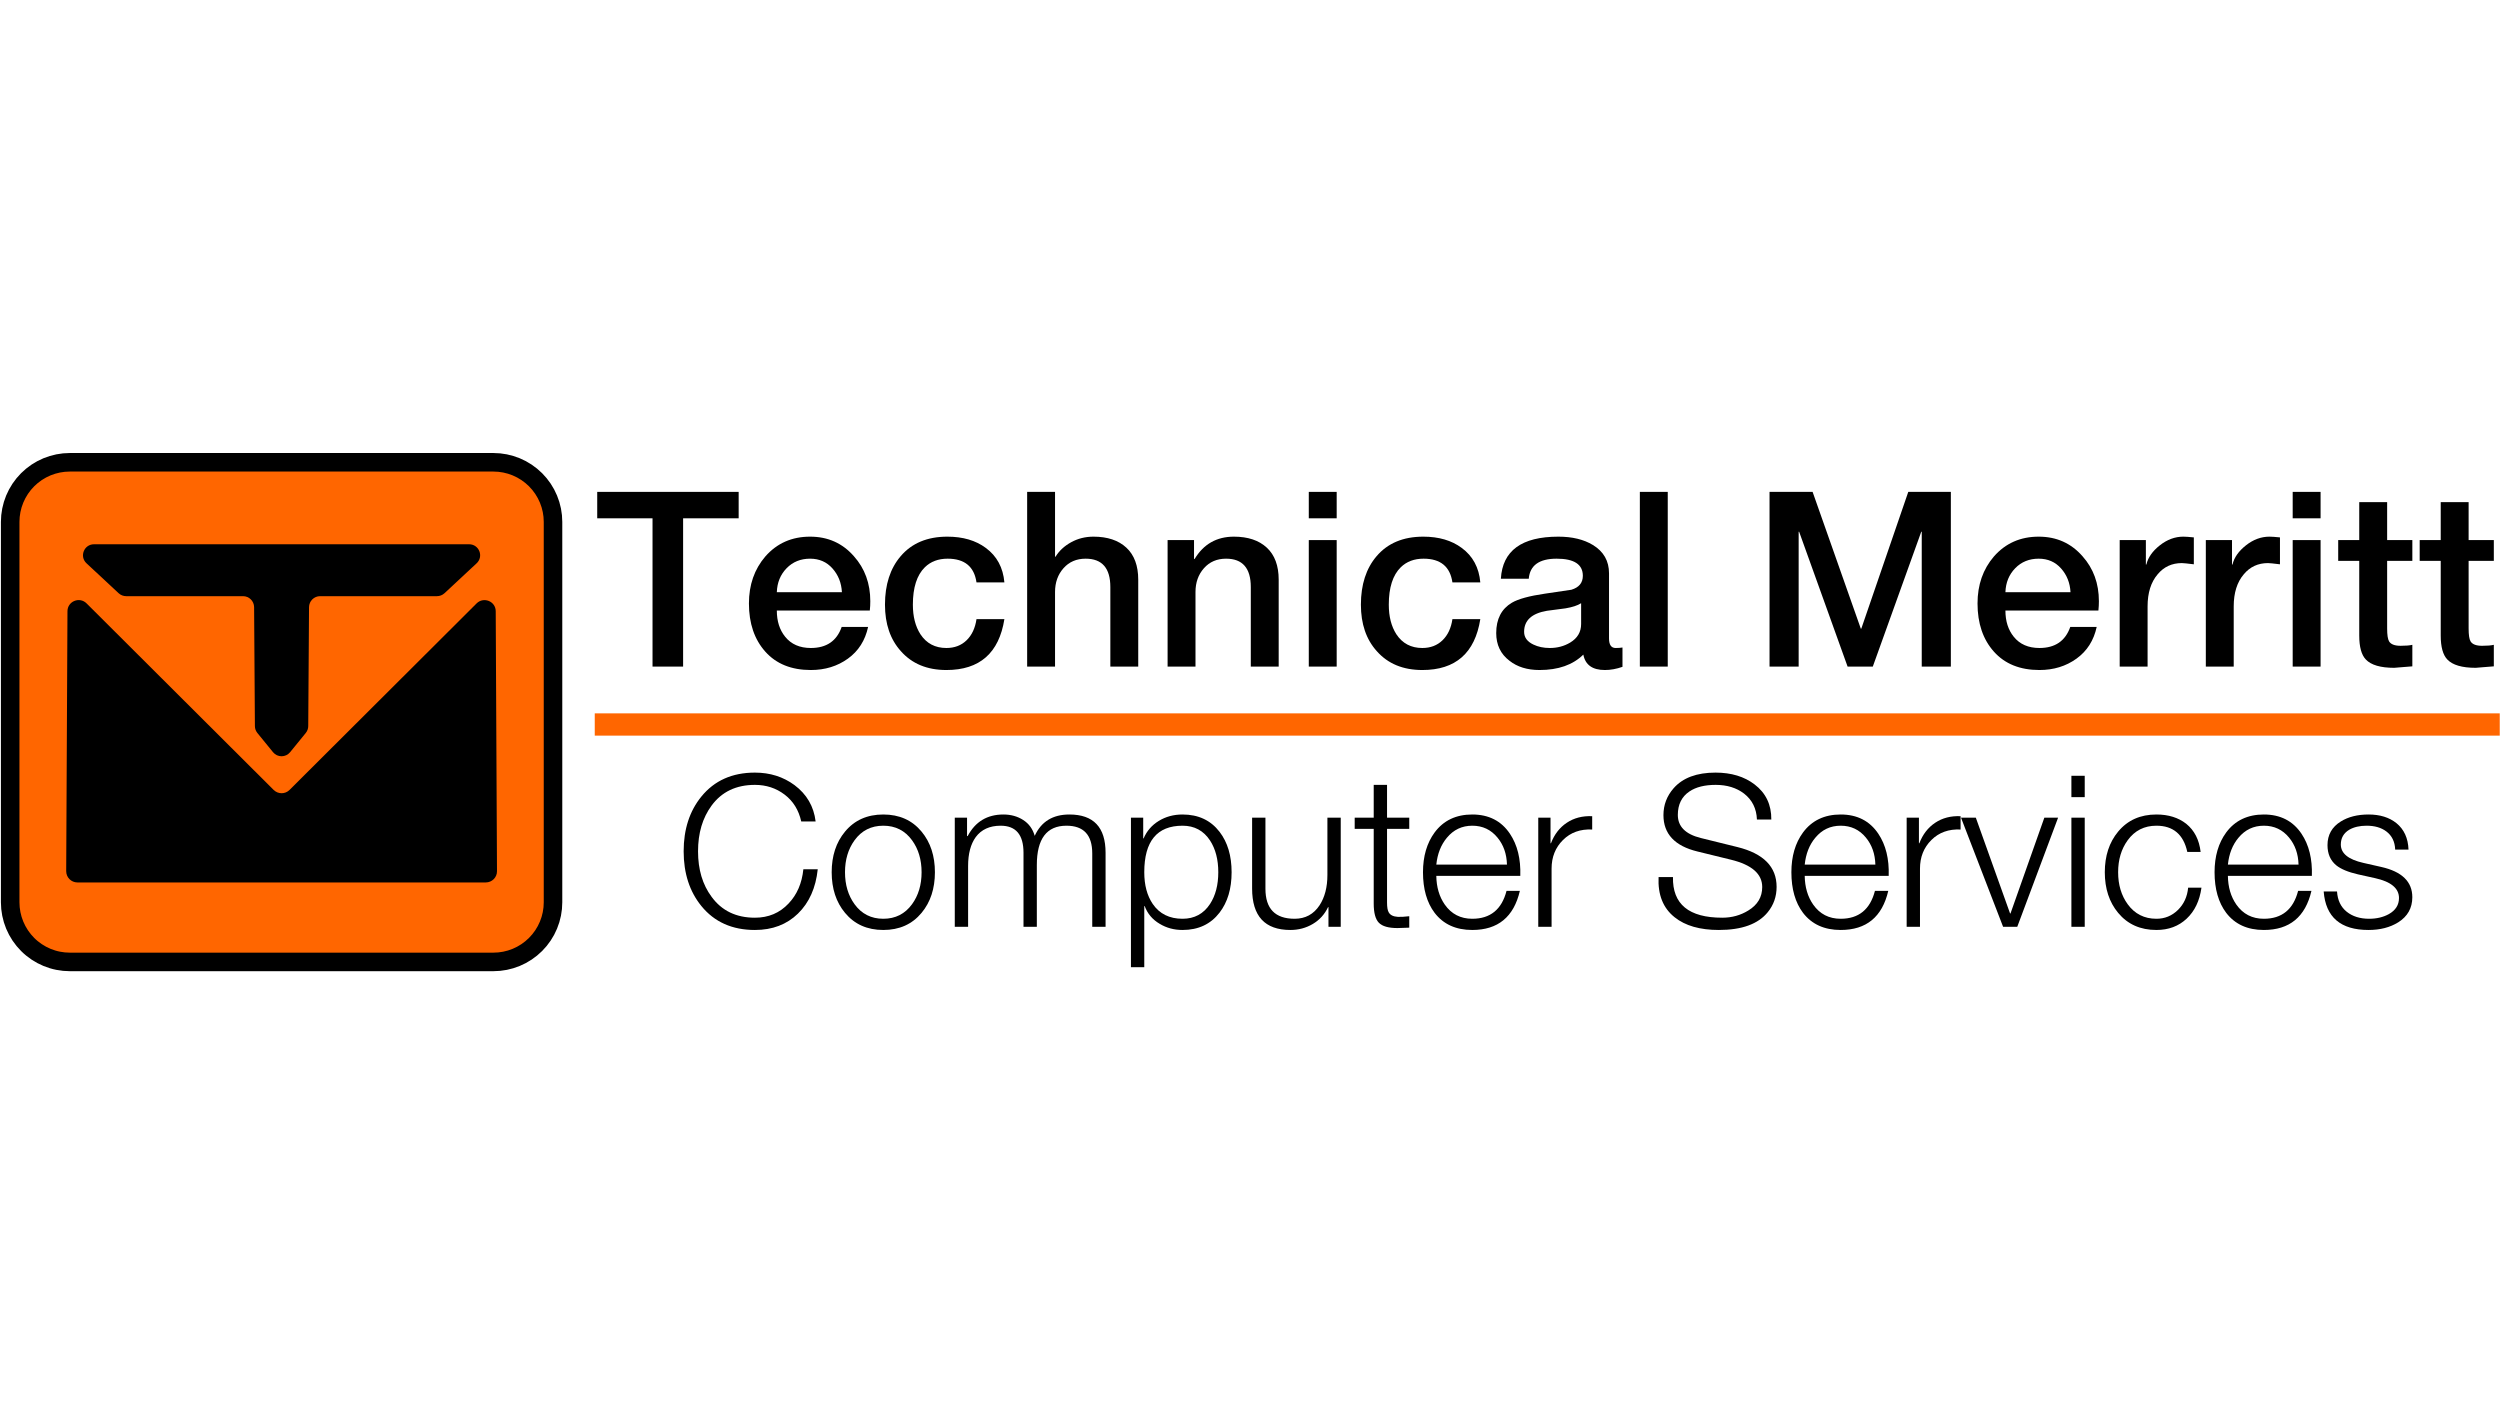
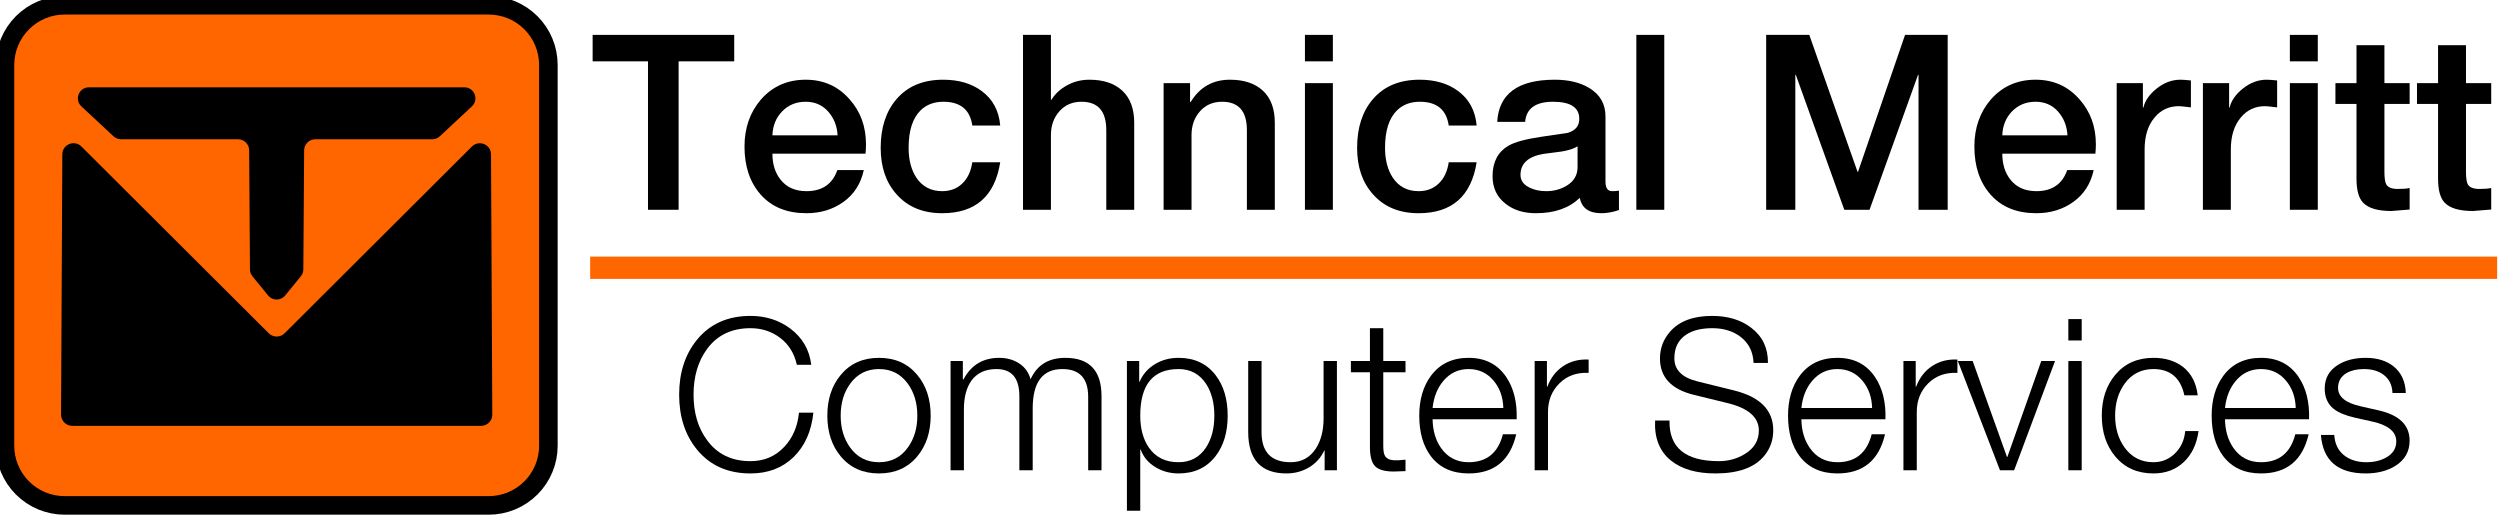
- <svg xmlns="http://www.w3.org/2000/svg" width="1920" zoomAndPan="magnify" viewBox="0 0 1920 1080" height="1080" preserveAspectRatio="xMidYMid meet" version="1.0">
+ <svg xmlns="http://www.w3.org/2000/svg" width="1918" zoomAndPan="magnify" viewBox="4 351 1918 396" height="396" preserveAspectRatio="xMidYMid meet" version="1.0">
  <defs>
    <g />
    <clipPath id="40c0a6c3c8">
      <path d="M 0.582 347.922 L 431.953 347.922 L 431.953 745.871 L 0.582 745.871 Z M 0.582 347.922 " clip-rule="nonzero" />
    </clipPath>
  </defs>
  <path fill="#ff6600" d="M 53.602 355.039 L 378.934 355.039 C 380.434 355.039 381.93 355.113 383.422 355.258 C 384.914 355.406 386.395 355.625 387.863 355.918 C 389.336 356.211 390.789 356.574 392.223 357.012 C 393.656 357.445 395.066 357.949 396.453 358.523 C 397.84 359.098 399.191 359.738 400.516 360.445 C 401.836 361.152 403.121 361.922 404.367 362.754 C 405.617 363.59 406.82 364.48 407.977 365.434 C 409.137 366.383 410.246 367.391 411.309 368.449 C 412.367 369.512 413.371 370.621 414.324 371.781 C 415.273 372.938 416.168 374.141 417 375.387 C 417.832 376.637 418.602 377.922 419.309 379.242 C 420.016 380.566 420.656 381.918 421.23 383.305 C 421.805 384.691 422.309 386.102 422.746 387.535 C 423.18 388.969 423.543 390.422 423.836 391.895 C 424.129 393.363 424.348 394.848 424.496 396.34 C 424.645 397.832 424.715 399.328 424.715 400.828 L 424.715 692.965 C 424.715 694.465 424.645 695.961 424.496 697.453 C 424.348 698.945 424.129 700.43 423.836 701.898 C 423.543 703.371 423.18 704.824 422.746 706.258 C 422.309 707.691 421.805 709.102 421.23 710.488 C 420.656 711.875 420.016 713.227 419.309 714.551 C 418.602 715.871 417.832 717.156 417 718.406 C 416.168 719.652 415.273 720.855 414.324 722.012 C 413.371 723.172 412.367 724.281 411.309 725.344 C 410.246 726.402 409.137 727.41 407.977 728.359 C 406.82 729.312 405.617 730.203 404.367 731.039 C 403.121 731.871 401.836 732.641 400.516 733.348 C 399.191 734.055 397.84 734.695 396.453 735.27 C 395.066 735.844 393.656 736.348 392.223 736.781 C 390.789 737.219 389.336 737.582 387.863 737.875 C 386.395 738.168 384.914 738.387 383.422 738.535 C 381.93 738.68 380.434 738.754 378.934 738.754 L 53.602 738.754 C 52.102 738.754 50.609 738.68 49.117 738.535 C 47.621 738.387 46.141 738.168 44.672 737.875 C 43.199 737.582 41.746 737.219 40.312 736.781 C 38.879 736.348 37.469 735.844 36.082 735.27 C 34.695 734.695 33.344 734.055 32.02 733.348 C 30.699 732.641 29.414 731.871 28.168 731.035 C 26.922 730.203 25.719 729.312 24.559 728.359 C 23.398 727.41 22.289 726.402 21.23 725.344 C 20.168 724.281 19.164 723.172 18.211 722.012 C 17.262 720.855 16.367 719.652 15.535 718.406 C 14.703 717.156 13.934 715.871 13.227 714.551 C 12.52 713.227 11.879 711.875 11.305 710.488 C 10.73 709.102 10.227 707.691 9.789 706.258 C 9.355 704.824 8.992 703.371 8.699 701.898 C 8.406 700.43 8.188 698.945 8.039 697.453 C 7.895 695.961 7.82 694.465 7.82 692.965 L 7.82 400.828 C 7.82 399.328 7.895 397.832 8.039 396.34 C 8.188 394.848 8.406 393.363 8.699 391.895 C 8.992 390.422 9.355 388.969 9.789 387.535 C 10.227 386.102 10.73 384.691 11.305 383.305 C 11.879 381.918 12.52 380.566 13.227 379.242 C 13.934 377.922 14.703 376.637 15.535 375.387 C 16.367 374.141 17.262 372.938 18.211 371.781 C 19.164 370.621 20.168 369.512 21.23 368.449 C 22.289 367.391 23.398 366.383 24.559 365.434 C 25.719 364.48 26.922 363.59 28.168 362.754 C 29.414 361.922 30.699 361.152 32.02 360.445 C 33.344 359.738 34.695 359.098 36.082 358.523 C 37.469 357.949 38.879 357.445 40.312 357.012 C 41.746 356.574 43.199 356.211 44.672 355.918 C 46.141 355.625 47.621 355.406 49.117 355.258 C 50.609 355.113 52.102 355.039 53.602 355.039 Z M 53.602 355.039 " fill-opacity="1" fill-rule="nonzero" />
  <g clip-path="url(#40c0a6c3c8)">
    <path stroke-linecap="butt" transform="matrix(0.711695, 0, 0, 0.711756, 0.702508, 347.9216)" fill="none" stroke-linejoin="miter" d="M 74.328 10 L 531.451 10 C 533.559 10 535.661 10.104 537.757 10.307 C 539.854 10.516 541.934 10.823 543.998 11.235 C 546.067 11.646 548.109 12.157 550.123 12.771 C 552.138 13.381 554.119 14.089 556.068 14.895 C 558.016 15.702 559.915 16.602 561.776 17.595 C 563.631 18.589 565.437 19.67 567.188 20.839 C 568.944 22.013 570.634 23.265 572.259 24.604 C 573.889 25.938 575.448 27.353 576.941 28.841 C 578.428 30.334 579.839 31.892 581.178 33.522 C 582.512 35.147 583.769 36.837 584.938 38.588 C 586.107 40.344 587.188 42.15 588.182 44.005 C 589.175 45.865 590.075 47.764 590.882 49.712 C 591.689 51.661 592.397 53.642 593.012 55.656 C 593.621 57.67 594.131 59.712 594.543 61.781 C 594.955 63.844 595.262 65.93 595.471 68.026 C 595.679 70.123 595.778 72.225 595.778 74.332 L 595.778 484.778 C 595.778 486.885 595.679 488.987 595.471 491.084 C 595.262 493.18 594.955 495.266 594.543 497.329 C 594.131 499.398 593.621 501.44 593.012 503.454 C 592.397 505.468 591.689 507.449 590.882 509.398 C 590.075 511.346 589.175 513.245 588.182 515.105 C 587.188 516.96 586.107 518.766 584.938 520.522 C 583.769 522.273 582.512 523.963 581.178 525.588 C 579.839 527.218 578.428 528.777 576.941 530.269 C 575.448 531.757 573.889 533.173 572.259 534.506 C 570.634 535.845 568.944 537.097 567.188 538.271 C 565.437 539.44 563.631 540.521 561.776 541.515 C 559.915 542.508 558.016 543.408 556.068 544.215 C 554.119 545.022 552.138 545.73 550.123 546.339 C 548.109 546.953 546.067 547.464 543.998 547.875 C 541.934 548.287 539.854 548.594 537.757 548.803 C 535.661 549.006 533.559 549.11 531.451 549.11 L 74.328 549.11 C 72.221 549.11 70.124 549.006 68.027 548.803 C 65.925 548.594 63.845 548.287 61.781 547.875 C 59.712 547.464 57.67 546.953 55.656 546.339 C 53.641 545.73 51.66 545.022 49.712 544.215 C 47.763 543.408 45.864 542.508 44.003 541.515 C 42.148 540.521 40.342 539.44 38.592 538.266 C 36.841 537.097 35.15 535.845 33.52 534.506 C 31.89 533.173 30.331 531.757 28.844 530.269 C 27.351 528.777 25.94 527.218 24.601 525.588 C 23.267 523.963 22.01 522.273 20.841 520.522 C 19.672 518.766 18.591 516.96 17.597 515.105 C 16.604 513.245 15.704 511.346 14.897 509.398 C 14.09 507.449 13.382 505.468 12.767 503.454 C 12.158 501.44 11.648 499.398 11.236 497.329 C 10.824 495.266 10.517 493.18 10.309 491.084 C 10.105 488.987 10.001 486.885 10.001 484.778 L 10.001 74.332 C 10.001 72.225 10.105 70.123 10.309 68.026 C 10.517 65.93 10.824 63.844 11.236 61.781 C 11.648 59.712 12.158 57.67 12.767 55.656 C 13.382 53.642 14.09 51.661 14.897 49.712 C 15.704 47.764 16.604 45.865 17.597 44.005 C 18.591 42.15 19.672 40.344 20.841 38.588 C 22.01 36.837 23.267 35.147 24.601 33.522 C 25.94 31.892 27.351 30.334 28.844 28.841 C 30.331 27.353 31.89 25.938 33.52 24.604 C 35.15 23.265 36.841 22.013 38.592 20.839 C 40.342 19.67 42.148 18.589 44.003 17.595 C 45.864 16.602 47.763 15.702 49.712 14.895 C 51.66 14.089 53.641 13.381 55.656 12.771 C 57.67 12.157 59.712 11.646 61.781 11.235 C 63.845 10.823 65.925 10.516 68.027 10.307 C 70.124 10.104 72.221 10 74.328 10 Z M 74.328 10 " stroke="#000000" stroke-width="20" stroke-opacity="1" stroke-miterlimit="10" />
  </g>
  <path fill="#000000" d="M 216.27 417.992 L 72.207 417.992 C 64.535 417.992 60.828 427.367 66.426 432.598 L 91.137 455.609 C 92.719 457.07 94.789 457.859 96.918 457.859 L 186.691 457.859 C 191.316 457.859 195.086 461.633 195.152 466.258 L 195.766 557.617 C 195.766 559.57 196.434 561.391 197.648 562.914 L 209.699 577.703 C 213.109 581.848 219.379 581.848 222.785 577.703 L 234.836 562.914 C 236.055 561.391 236.723 559.57 236.723 557.617 L 237.336 466.258 C 237.398 461.633 241.172 457.859 245.797 457.859 L 335.57 457.859 C 337.699 457.859 339.77 457.07 341.348 455.609 L 366.059 432.598 C 371.66 427.367 367.945 417.992 360.281 417.992 Z M 216.27 417.992 " fill-opacity="1" fill-rule="nonzero" />
  <path fill="#000000" d="M 366.051 463.402 L 222.352 606.688 C 219.008 610.031 213.594 610.031 210.184 606.688 L 66.484 463.402 C 61.07 457.988 51.816 461.824 51.816 469.434 L 50.84 669.074 C 50.84 673.82 54.676 677.715 59.426 677.715 L 373.105 677.715 C 377.852 677.715 381.746 673.82 381.688 669.074 L 380.711 469.434 C 380.711 461.824 371.461 458.051 366.043 463.402 Z M 366.051 463.402 " fill-opacity="1" fill-rule="nonzero" />
  <g fill="#000000" fill-opacity="1">
    <g transform="translate(457.1633, 511.942)">
      <g>
        <path d="M 1.504 -113.883 L 1.504 -134.18 L 110.125 -134.18 L 110.125 -113.883 L 67.465 -113.883 L 67.465 0 L 43.977 0 L 43.977 -113.883 Z M 1.504 -113.883 " />
      </g>
    </g>
  </g>
  <g fill="#000000" fill-opacity="1">
    <g transform="translate(568.6015, 511.942)">
      <g>
        <path d="M 99.414 -43.035 L 28 -43.035 C 28 -34.891 30.133 -28.188 34.391 -22.926 C 39.027 -17.164 45.605 -14.281 54.121 -14.281 C 66.148 -14.281 74.043 -19.668 77.801 -30.445 L 98.098 -30.445 C 95.844 -20.047 90.676 -11.934 82.594 -6.109 C 74.512 -0.281 65.023 2.633 54.121 2.633 C 39.215 2.633 27.562 -2.066 19.168 -11.465 C 10.773 -20.859 6.578 -33.199 6.578 -48.484 C 6.578 -62.766 10.773 -74.793 19.168 -84.566 C 28.062 -94.715 39.527 -99.789 53.559 -99.789 C 67.215 -99.789 78.43 -94.777 87.199 -84.754 C 95.594 -75.359 99.789 -63.832 99.789 -50.176 C 99.789 -47.797 99.664 -45.414 99.414 -43.035 Z M 28 -57.129 L 77.988 -57.129 C 77.613 -64.27 75.203 -70.348 70.754 -75.359 C 66.309 -80.371 60.574 -82.875 53.559 -82.875 C 46.293 -82.875 40.277 -80.434 35.52 -75.547 C 30.758 -70.66 28.25 -64.523 28 -57.129 Z M 28 -57.129 " />
      </g>
    </g>
  </g>
  <g fill="#000000" fill-opacity="1">
    <g transform="translate(673.0865, 511.942)">
      <g>
        <path d="M 98.285 -64.648 L 76.863 -64.648 C 75.109 -76.801 67.715 -82.875 54.688 -82.875 C 47.547 -82.875 41.719 -80.684 37.211 -76.297 C 31.07 -70.285 28 -60.699 28 -47.547 C 28 -38.398 29.941 -30.82 33.828 -24.805 C 38.461 -17.789 45.102 -14.281 53.746 -14.281 C 60.012 -14.281 65.18 -16.254 69.25 -20.203 C 73.324 -24.148 75.859 -29.566 76.863 -36.457 L 98.285 -36.457 C 94.152 -10.398 79.305 2.633 53.746 2.633 C 38.965 2.633 27.312 -2.191 18.793 -11.84 C 10.648 -20.859 6.578 -32.762 6.578 -47.547 C 6.578 -62.957 10.586 -75.359 18.605 -84.754 C 27.125 -94.777 39.09 -99.789 54.5 -99.789 C 66.402 -99.789 76.234 -96.906 84.004 -91.145 C 92.523 -84.879 97.285 -76.047 98.285 -64.648 Z M 98.285 -64.648 " />
      </g>
    </g>
  </g>
  <g fill="#000000" fill-opacity="1">
    <g transform="translate(777.5716, 511.942)">
      <g>
        <path d="M 11.277 0 L 11.277 -134.18 L 32.699 -134.18 L 32.699 -84.379 L 33.074 -84.379 C 35.832 -88.891 39.809 -92.586 45.008 -95.469 C 50.207 -98.348 55.941 -99.789 62.203 -99.789 C 72.977 -99.789 81.402 -96.969 87.48 -91.332 C 93.555 -85.695 96.594 -77.488 96.594 -66.715 L 96.594 0 L 75.172 0 L 75.172 -61.078 C 75.172 -75.609 68.844 -82.875 56.191 -82.875 C 49.176 -82.875 43.504 -80.434 39.184 -75.547 C 34.859 -70.66 32.699 -64.586 32.699 -57.316 L 32.699 0 Z M 11.277 0 " />
      </g>
    </g>
  </g>
  <g fill="#000000" fill-opacity="1">
    <g transform="translate(885.4392, 511.942)">
      <g>
        <path d="M 11.277 0 L 11.277 -97.156 L 31.57 -97.156 L 31.57 -82.875 L 31.949 -82.5 C 38.84 -94.027 48.922 -99.789 62.203 -99.789 C 72.977 -99.789 81.402 -96.969 87.48 -91.332 C 93.555 -85.695 96.594 -77.488 96.594 -66.715 L 96.594 0 L 75.172 0 L 75.172 -61.078 C 75.172 -75.609 68.844 -82.875 56.191 -82.875 C 49.176 -82.875 43.504 -80.434 39.184 -75.547 C 34.859 -70.66 32.699 -64.586 32.699 -57.316 L 32.699 0 Z M 11.277 0 " />
      </g>
    </g>
  </g>
  <g fill="#000000" fill-opacity="1">
    <g transform="translate(993.3069, 511.942)">
      <g>
        <path d="M 11.84 0 L 11.84 -97.156 L 33.262 -97.156 L 33.262 0 Z M 11.84 -113.883 L 11.84 -134.18 L 33.262 -134.18 L 33.262 -113.883 Z M 11.84 -113.883 " />
      </g>
    </g>
  </g>
  <g fill="#000000" fill-opacity="1">
    <g transform="translate(1038.596, 511.942)">
      <g>
        <path d="M 98.285 -64.648 L 76.863 -64.648 C 75.109 -76.801 67.715 -82.875 54.688 -82.875 C 47.547 -82.875 41.719 -80.684 37.211 -76.297 C 31.07 -70.285 28 -60.699 28 -47.547 C 28 -38.398 29.941 -30.82 33.828 -24.805 C 38.461 -17.789 45.102 -14.281 53.746 -14.281 C 60.012 -14.281 65.18 -16.254 69.25 -20.203 C 73.324 -24.148 75.859 -29.566 76.863 -36.457 L 98.285 -36.457 C 94.152 -10.398 79.305 2.633 53.746 2.633 C 38.965 2.633 27.312 -2.191 18.793 -11.84 C 10.648 -20.859 6.578 -32.762 6.578 -47.547 C 6.578 -62.957 10.586 -75.359 18.605 -84.754 C 27.125 -94.777 39.09 -99.789 54.5 -99.789 C 66.402 -99.789 76.234 -96.906 84.004 -91.145 C 92.523 -84.879 97.285 -76.047 98.285 -64.648 Z M 98.285 -64.648 " />
      </g>
    </g>
  </g>
  <g fill="#000000" fill-opacity="1">
    <g transform="translate(1143.081, 511.942)">
      <g>
        <path d="M 71.223 -32.699 L 71.223 -48.672 C 68.469 -46.918 64.457 -45.605 59.195 -44.727 C 54.438 -44.102 49.676 -43.473 44.914 -42.848 C 33.262 -40.844 27.438 -35.457 27.438 -26.688 C 27.438 -22.426 29.816 -19.168 34.578 -16.914 C 38.211 -15.16 42.41 -14.281 47.168 -14.281 C 52.934 -14.281 58.133 -15.66 62.766 -18.418 C 68.406 -21.801 71.223 -26.559 71.223 -32.699 Z M 92.648 -71.602 L 92.648 -21.613 C 92.648 -16.727 94.34 -14.281 97.723 -14.281 C 99.727 -14.281 101.48 -14.406 102.984 -14.66 L 102.984 0.188 C 98.348 1.816 93.84 2.633 89.453 2.633 C 79.93 2.633 74.418 -1.316 72.914 -9.207 C 64.898 -1.316 53.684 2.633 39.277 2.633 C 29.879 2.633 22.176 0.25 16.16 -4.512 C 9.395 -9.648 6.012 -16.727 6.012 -25.746 C 6.012 -36.52 10.023 -44.289 18.039 -49.051 C 22.926 -51.93 31.383 -54.25 43.41 -56.004 C 56.941 -58.008 63.707 -59.008 63.707 -59.008 C 69.594 -60.762 72.539 -64.332 72.539 -69.723 C 72.539 -78.492 65.836 -82.875 52.43 -82.875 C 39.027 -82.875 31.887 -77.738 31.008 -67.465 L 9.586 -67.465 C 10.836 -89.016 25.559 -99.789 53.746 -99.789 C 64.395 -99.789 73.23 -97.66 80.246 -93.398 C 88.512 -88.387 92.648 -81.121 92.648 -71.602 Z M 92.648 -71.602 " />
      </g>
    </g>
  </g>
  <g fill="#000000" fill-opacity="1">
    <g transform="translate(1247.566, 511.942)">
      <g>
        <path d="M 11.84 -134.18 L 33.262 -134.18 L 33.262 0 L 11.84 0 Z M 11.84 -134.18 " />
      </g>
    </g>
  </g>
  <g fill="#000000" fill-opacity="1">
    <g transform="translate(1292.856, 511.942)">
      <g />
    </g>
  </g>
  <g fill="#000000" fill-opacity="1">
    <g transform="translate(1345.098, 511.942)">
      <g>
        <path d="M 13.906 0 L 13.906 -134.18 L 46.98 -134.18 L 84.004 -29.129 L 84.379 -29.129 L 120.461 -134.18 L 153.16 -134.18 L 153.16 0 L 130.797 0 L 130.797 -103.547 L 130.422 -103.547 L 93.211 0 L 73.855 0 L 36.645 -103.547 L 36.27 -103.547 L 36.27 0 Z M 13.906 0 " />
      </g>
    </g>
  </g>
  <g fill="#000000" fill-opacity="1">
    <g transform="translate(1512.162, 511.942)">
      <g>
        <path d="M 99.414 -43.035 L 28 -43.035 C 28 -34.891 30.133 -28.188 34.391 -22.926 C 39.027 -17.164 45.605 -14.281 54.121 -14.281 C 66.148 -14.281 74.043 -19.668 77.801 -30.445 L 98.098 -30.445 C 95.844 -20.047 90.676 -11.934 82.594 -6.109 C 74.512 -0.281 65.023 2.633 54.121 2.633 C 39.215 2.633 27.562 -2.066 19.168 -11.465 C 10.773 -20.859 6.578 -33.199 6.578 -48.484 C 6.578 -62.766 10.773 -74.793 19.168 -84.566 C 28.062 -94.715 39.527 -99.789 53.559 -99.789 C 67.215 -99.789 78.43 -94.777 87.199 -84.754 C 95.594 -75.359 99.789 -63.832 99.789 -50.176 C 99.789 -47.797 99.664 -45.414 99.414 -43.035 Z M 28 -57.129 L 77.988 -57.129 C 77.613 -64.27 75.203 -70.348 70.754 -75.359 C 66.309 -80.371 60.574 -82.875 53.559 -82.875 C 46.293 -82.875 40.277 -80.434 35.52 -75.547 C 30.758 -70.66 28.25 -64.523 28 -57.129 Z M 28 -57.129 " />
      </g>
    </g>
  </g>
  <g fill="#000000" fill-opacity="1">
    <g transform="translate(1616.647, 511.942)">
      <g>
        <path d="M 11.277 0 L 11.277 -97.156 L 31.383 -97.156 L 31.383 -78.367 L 31.758 -78.367 C 33.012 -83.754 36.457 -88.672 42.094 -93.117 C 47.734 -97.566 53.746 -99.789 60.137 -99.789 C 61.766 -99.789 64.457 -99.602 68.219 -99.227 L 68.219 -78.555 C 63.207 -79.18 60.137 -79.492 59.008 -79.492 C 51.367 -79.492 45.164 -76.613 40.402 -70.848 C 35.27 -64.836 32.699 -56.629 32.699 -46.23 L 32.699 0 Z M 11.277 0 " />
      </g>
    </g>
  </g>
  <g fill="#000000" fill-opacity="1">
    <g transform="translate(1682.795, 511.942)">
      <g>
        <path d="M 11.277 0 L 11.277 -97.156 L 31.383 -97.156 L 31.383 -78.367 L 31.758 -78.367 C 33.012 -83.754 36.457 -88.672 42.094 -93.117 C 47.734 -97.566 53.746 -99.789 60.137 -99.789 C 61.766 -99.789 64.457 -99.602 68.219 -99.227 L 68.219 -78.555 C 63.207 -79.18 60.137 -79.492 59.008 -79.492 C 51.367 -79.492 45.164 -76.613 40.402 -70.848 C 35.27 -64.836 32.699 -56.629 32.699 -46.23 L 32.699 0 Z M 11.277 0 " />
      </g>
    </g>
  </g>
  <g fill="#000000" fill-opacity="1">
    <g transform="translate(1748.944, 511.942)">
      <g>
        <path d="M 11.84 0 L 11.84 -97.156 L 33.262 -97.156 L 33.262 0 Z M 11.84 -113.883 L 11.84 -134.18 L 33.262 -134.18 L 33.262 -113.883 Z M 11.84 -113.883 " />
      </g>
    </g>
  </g>
  <g fill="#000000" fill-opacity="1">
    <g transform="translate(1794.234, 511.942)">
      <g>
        <path d="M 1.504 -81.184 L 1.504 -97.156 L 17.664 -97.156 L 17.664 -126.285 L 39.09 -126.285 L 39.09 -97.156 L 58.445 -97.156 L 58.445 -81.184 L 39.09 -81.184 L 39.09 -29.316 C 39.09 -24.305 39.59 -20.984 40.594 -19.355 C 41.969 -17.102 44.914 -15.973 49.426 -15.973 C 53.434 -15.973 56.441 -16.223 58.445 -16.727 L 58.445 -0.188 C 49.051 0.562 44.414 0.941 44.539 0.941 C 34.016 0.941 26.75 -1.191 22.738 -5.449 C 19.355 -8.957 17.664 -15.098 17.664 -23.867 L 17.664 -81.184 Z M 1.504 -81.184 " />
      </g>
    </g>
  </g>
  <g fill="#000000" fill-opacity="1">
    <g transform="translate(1856.812, 511.942)">
      <g>
        <path d="M 1.504 -81.184 L 1.504 -97.156 L 17.664 -97.156 L 17.664 -126.285 L 39.09 -126.285 L 39.09 -97.156 L 58.445 -97.156 L 58.445 -81.184 L 39.09 -81.184 L 39.09 -29.316 C 39.09 -24.305 39.59 -20.984 40.594 -19.355 C 41.969 -17.102 44.914 -15.973 49.426 -15.973 C 53.434 -15.973 56.441 -16.223 58.445 -16.727 L 58.445 -0.188 C 49.051 0.562 44.414 0.941 44.539 0.941 C 34.016 0.941 26.75 -1.191 22.738 -5.449 C 19.355 -8.957 17.664 -15.098 17.664 -23.867 L 17.664 -81.184 Z M 1.504 -81.184 " />
      </g>
    </g>
  </g>
  <path stroke-linecap="butt" transform="matrix(0.777245, 0, 0, 0.777245, 456.7678, 547.8663)" fill="none" stroke-linejoin="miter" d="M 0.002 10.997 L 1882.326 10.997 " stroke="#ff6600" stroke-width="22" stroke-opacity="1" stroke-miterlimit="4" />
  <g fill="#000000" fill-opacity="1">
    <g transform="translate(518.8733, 711.7843)">
      <g>
        <path d="M 107.531 -80.891 L 96.484 -80.891 C 94.535 -89.66 90.285 -96.535 83.734 -101.516 C 77.18 -106.504 69.57 -109 60.906 -109 C 46.508 -109 35.41 -103.691 27.609 -93.078 C 20.68 -83.648 17.219 -71.953 17.219 -57.984 C 17.219 -44.016 20.68 -32.375 27.609 -23.062 C 35.41 -12.344 46.508 -6.984 60.906 -6.984 C 71.312 -6.984 79.922 -10.613 86.734 -17.875 C 93.234 -24.695 97.023 -33.469 98.109 -44.188 L 109.156 -44.188 C 107.645 -29.883 102.582 -18.535 93.969 -10.141 C 85.363 -1.754 74.344 2.438 60.906 2.438 C 43.477 2.438 29.781 -3.68 19.812 -15.922 C 10.719 -27.078 6.172 -41.098 6.172 -57.984 C 6.172 -74.879 10.719 -88.906 19.812 -100.062 C 29.781 -112.301 43.477 -118.422 60.906 -118.422 C 72.5 -118.422 82.629 -115.223 91.297 -108.828 C 100.711 -101.797 106.125 -92.484 107.531 -80.891 Z M 107.531 -80.891 " />
      </g>
    </g>
  </g>
  <g fill="#000000" fill-opacity="1">
    <g transform="translate(633.2158, 711.7843)">
      <g>
        <path d="M 45.156 -86.25 C 57.5 -86.25 67.301 -81.863 74.562 -73.094 C 81.383 -64.863 84.797 -54.469 84.797 -41.906 C 84.797 -29.344 81.383 -18.945 74.562 -10.719 C 67.301 -1.945 57.5 2.438 45.156 2.438 C 32.812 2.438 23.008 -1.945 15.75 -10.719 C 8.926 -18.945 5.516 -29.344 5.516 -41.906 C 5.516 -54.469 8.926 -64.863 15.75 -73.094 C 23.008 -81.863 32.812 -86.25 45.156 -86.25 Z M 45.156 -77.641 C 35.844 -77.641 28.477 -73.906 23.062 -66.438 C 18.188 -59.719 15.75 -51.539 15.75 -41.906 C 15.75 -32.27 18.188 -24.094 23.062 -17.375 C 28.477 -9.906 35.844 -6.172 45.156 -6.172 C 54.469 -6.172 61.832 -9.906 67.25 -17.375 C 72.125 -24.094 74.562 -32.27 74.562 -41.906 C 74.562 -51.539 72.125 -59.719 67.25 -66.438 C 61.832 -73.906 54.469 -77.641 45.156 -77.641 Z M 45.156 -77.641 " />
      </g>
    </g>
  </g>
  <g fill="#000000" fill-opacity="1">
    <g transform="translate(723.5204, 711.7843)">
      <g>
        <path d="M 9.75 0 L 9.75 -83.812 L 19.172 -83.812 L 19.172 -69.688 L 19.656 -69.688 C 25.5 -80.727 34.648 -86.25 47.109 -86.25 C 52.848 -86.25 57.91 -84.844 62.297 -82.031 C 66.68 -79.219 69.629 -75.156 71.141 -69.844 C 76.129 -80.781 85.008 -86.25 97.781 -86.25 C 116.301 -86.25 125.562 -76.453 125.562 -56.859 L 125.562 0 L 115.328 0 L 115.328 -56.359 C 115.328 -70.547 108.723 -77.641 95.516 -77.641 C 80.348 -77.641 72.766 -67.57 72.766 -47.438 L 72.766 0 L 62.531 0 L 62.531 -56.859 C 62.531 -70.711 56.688 -77.641 45 -77.641 C 36.551 -77.641 30.16 -74.719 25.828 -68.875 C 21.93 -63.457 19.984 -56.094 19.984 -46.781 L 19.984 0 Z M 9.75 0 " />
      </g>
    </g>
  </g>
  <g fill="#000000" fill-opacity="1">
    <g transform="translate(858.8148, 711.7843)">
      <g>
        <path d="M 76.828 -41.906 C 76.828 -51.656 74.719 -59.781 70.5 -66.281 C 65.52 -73.852 58.477 -77.641 49.375 -77.641 C 29.781 -77.641 19.984 -65.727 19.984 -41.906 C 19.984 -32.051 22.148 -23.93 26.484 -17.547 C 31.68 -9.961 39.312 -6.172 49.375 -6.172 C 58.477 -6.172 65.52 -9.961 70.5 -17.547 C 74.719 -24.047 76.828 -32.164 76.828 -41.906 Z M 9.75 31.031 L 9.75 -83.812 L 19.172 -83.812 L 19.172 -67.906 L 19.5 -67.906 C 21.875 -73.531 25.738 -77.992 31.094 -81.297 C 36.457 -84.598 42.551 -86.25 49.375 -86.25 C 61.508 -86.25 70.988 -81.812 77.812 -72.938 C 83.977 -64.914 87.062 -54.57 87.062 -41.906 C 87.062 -29.238 83.977 -18.898 77.812 -10.891 C 70.988 -2.004 61.508 2.438 49.375 2.438 C 42.883 2.438 37.039 0.863 31.844 -2.281 C 26.312 -5.52 22.461 -10.066 20.297 -15.922 L 19.984 -15.922 L 19.984 31.031 Z M 9.75 31.031 " />
      </g>
    </g>
  </g>
  <g fill="#000000" fill-opacity="1">
    <g transform="translate(952.0429, 711.7843)">
      <g>
        <path d="M 77.641 -83.812 L 77.641 0 L 68.219 0 L 68.219 -15.109 L 67.906 -15.109 C 65.301 -9.586 61.398 -5.281 56.203 -2.188 C 51.004 0.895 45.266 2.438 38.984 2.438 C 19.379 2.438 9.578 -8.176 9.578 -29.406 L 9.578 -83.812 L 19.812 -83.812 L 19.812 -29.234 C 19.812 -13.859 27.285 -6.172 42.234 -6.172 C 50.461 -6.172 56.852 -9.633 61.406 -16.562 C 65.406 -22.738 67.406 -30.484 67.406 -39.797 L 67.406 -83.812 Z M 77.641 -83.812 " />
      </g>
    </g>
  </g>
  <g fill="#000000" fill-opacity="1">
    <g transform="translate(1039.262, 711.7843)">
      <g>
        <path d="M 25.984 -109 L 25.984 -83.812 L 43.047 -83.812 L 43.047 -75.203 L 25.984 -75.203 L 25.984 -18.688 C 25.984 -15 26.422 -12.453 27.297 -11.047 C 28.484 -8.984 30.812 -7.848 34.281 -7.641 C 36.332 -7.523 39.254 -7.688 43.047 -8.125 L 43.047 0.656 C 42.066 0.656 40.578 0.707 38.578 0.812 C 36.578 0.914 35.035 0.969 33.953 0.969 C 27.129 0.969 22.391 -0.379 19.734 -3.078 C 17.078 -5.785 15.75 -10.719 15.75 -17.875 L 15.75 -75.203 L 1.141 -75.203 L 1.141 -83.812 L 15.75 -83.812 L 15.75 -109 Z M 25.984 -109 " />
      </g>
    </g>
  </g>
  <g fill="#000000" fill-opacity="1">
    <g transform="translate(1087.337, 711.7843)">
      <g>
        <path d="M 80.25 -39.141 L 15.75 -39.141 C 15.863 -30.484 18.031 -23.125 22.25 -17.062 C 27.344 -9.801 34.383 -6.172 43.375 -6.172 C 57.227 -6.172 66 -13.316 69.688 -27.609 L 79.922 -27.609 C 75.266 -7.578 63.082 2.438 43.375 2.438 C 30.812 2.438 21.172 -1.945 14.453 -10.719 C 8.492 -18.625 5.516 -29.02 5.516 -41.906 C 5.516 -54.145 8.492 -64.328 14.453 -72.453 C 21.273 -81.648 30.914 -86.25 43.375 -86.25 C 56.039 -86.25 65.676 -81.32 72.281 -71.469 C 78.02 -62.914 80.676 -52.141 80.25 -39.141 Z M 15.75 -47.75 L 70.016 -47.75 C 69.797 -55.988 67.359 -62.922 62.703 -68.547 C 57.723 -74.609 51.281 -77.641 43.375 -77.641 C 35.469 -77.641 28.969 -74.555 23.875 -68.391 C 19.332 -62.973 16.625 -56.094 15.75 -47.75 Z M 15.75 -47.75 " />
      </g>
    </g>
  </g>
  <g fill="#000000" fill-opacity="1">
    <g transform="translate(1171.632, 711.7843)">
      <g>
        <path d="M 9.75 0 L 9.75 -83.812 L 19.172 -83.812 L 19.172 -64.156 L 19.5 -64.156 C 22.094 -70.977 26.148 -76.227 31.672 -79.906 C 37.191 -83.594 43.691 -85.273 51.172 -84.953 L 51.172 -74.719 C 42.066 -75.156 34.594 -72.473 28.75 -66.672 C 22.906 -60.879 19.984 -53.547 19.984 -44.672 L 19.984 0 Z M 9.75 0 " />
      </g>
    </g>
  </g>
  <g fill="#000000" fill-opacity="1">
    <g transform="translate(1222.794, 711.7843)">
      <g />
    </g>
  </g>
  <g fill="#000000" fill-opacity="1">
    <g transform="translate(1267.947, 711.7843)">
      <g>
        <path d="M 5.844 -38.172 L 16.891 -38.172 C 16.461 -17.379 29.078 -6.984 54.734 -6.984 C 62.098 -6.984 68.758 -8.82 74.719 -12.5 C 81.863 -16.832 85.438 -22.844 85.438 -30.531 C 85.438 -40.602 77.477 -47.594 61.562 -51.5 L 35.734 -57.828 C 18.297 -62.047 9.578 -71.359 9.578 -85.766 C 9.578 -93.566 12.176 -100.441 17.375 -106.391 C 24.414 -114.41 35.141 -118.422 49.547 -118.422 C 61.672 -118.422 71.688 -115.391 79.594 -109.328 C 88.258 -102.711 92.535 -93.723 92.422 -82.359 L 81.375 -82.359 C 81.051 -90.805 77.75 -97.461 71.469 -102.328 C 65.625 -106.773 58.367 -109 49.703 -109 C 41.254 -109 34.539 -107.316 29.562 -103.953 C 23.602 -99.953 20.625 -93.941 20.625 -85.922 C 20.625 -77.047 26.473 -71.145 38.172 -68.219 L 66.438 -61.234 C 86.469 -56.254 96.484 -46.078 96.484 -30.703 C 96.484 -23.234 94.211 -16.734 89.672 -11.203 C 82.305 -2.109 69.797 2.438 52.141 2.438 C 37.629 2.438 26.312 -0.812 18.188 -7.312 C 9.312 -14.352 5.195 -24.641 5.844 -38.172 Z M 5.844 -38.172 " />
      </g>
    </g>
  </g>
  <g fill="#000000" fill-opacity="1">
    <g transform="translate(1370.27, 711.7843)">
      <g>
        <path d="M 80.25 -39.141 L 15.75 -39.141 C 15.863 -30.484 18.031 -23.125 22.25 -17.062 C 27.344 -9.801 34.383 -6.172 43.375 -6.172 C 57.227 -6.172 66 -13.316 69.688 -27.609 L 79.922 -27.609 C 75.266 -7.578 63.082 2.438 43.375 2.438 C 30.812 2.438 21.172 -1.945 14.453 -10.719 C 8.492 -18.625 5.516 -29.02 5.516 -41.906 C 5.516 -54.145 8.492 -64.328 14.453 -72.453 C 21.273 -81.648 30.914 -86.25 43.375 -86.25 C 56.039 -86.25 65.676 -81.32 72.281 -71.469 C 78.02 -62.914 80.676 -52.141 80.25 -39.141 Z M 15.75 -47.75 L 70.016 -47.75 C 69.797 -55.988 67.359 -62.922 62.703 -68.547 C 57.723 -74.609 51.281 -77.641 43.375 -77.641 C 35.469 -77.641 28.969 -74.555 23.875 -68.391 C 19.332 -62.973 16.625 -56.094 15.75 -47.75 Z M 15.75 -47.75 " />
      </g>
    </g>
  </g>
  <g fill="#000000" fill-opacity="1">
    <g transform="translate(1454.565, 711.7843)">
      <g>
        <path d="M 9.75 0 L 9.75 -83.812 L 19.172 -83.812 L 19.172 -64.156 L 19.5 -64.156 C 22.094 -70.977 26.148 -76.227 31.672 -79.906 C 37.191 -83.594 43.691 -85.273 51.172 -84.953 L 51.172 -74.719 C 42.066 -75.156 34.594 -72.473 28.75 -66.672 C 22.906 -60.879 19.984 -53.547 19.984 -44.672 L 19.984 0 Z M 9.75 0 " />
      </g>
    </g>
  </g>
  <g fill="#000000" fill-opacity="1">
    <g transform="translate(1505.727, 711.7843)">
      <g>
        <path d="M 32.656 0 L 0.328 -83.812 L 11.703 -83.812 L 38.016 -10.234 L 38.328 -10.234 L 64.328 -83.812 L 74.891 -83.812 L 43.531 0 Z M 32.656 0 " />
      </g>
    </g>
  </g>
  <g fill="#000000" fill-opacity="1">
    <g transform="translate(1580.927, 711.7843)">
      <g>
        <path d="M 9.906 0 L 9.906 -83.812 L 20.141 -83.812 L 20.141 0 Z M 9.906 -99.578 L 9.906 -115.984 L 20.141 -115.984 L 20.141 -99.578 Z M 9.906 -99.578 " />
      </g>
    </g>
  </g>
  <g fill="#000000" fill-opacity="1">
    <g transform="translate(1610.974, 711.7843)">
      <g>
        <path d="M 79.109 -57.5 L 68.875 -57.5 C 65.945 -70.926 58.039 -77.641 45.156 -77.641 C 35.844 -77.641 28.477 -73.906 23.062 -66.438 C 18.188 -59.719 15.75 -51.539 15.75 -41.906 C 15.75 -32.27 18.188 -24.094 23.062 -17.375 C 28.477 -9.906 35.844 -6.172 45.156 -6.172 C 51.539 -6.172 57.035 -8.414 61.641 -12.906 C 66.242 -17.406 68.867 -23.117 69.516 -30.047 L 79.75 -30.047 C 78.344 -19.973 74.551 -12.039 68.375 -6.25 C 62.207 -0.457 54.469 2.438 45.156 2.438 C 32.812 2.438 23.008 -1.945 15.75 -10.719 C 8.926 -18.945 5.516 -29.344 5.516 -41.906 C 5.516 -54.469 8.926 -64.863 15.75 -73.094 C 23.008 -81.863 32.812 -86.25 45.156 -86.25 C 54.363 -86.25 62 -83.867 68.062 -79.109 C 74.344 -74.016 78.023 -66.812 79.109 -57.5 Z M 79.109 -57.5 " />
      </g>
    </g>
  </g>
  <g fill="#000000" fill-opacity="1">
    <g transform="translate(1695.269, 711.7843)">
      <g>
        <path d="M 80.25 -39.141 L 15.75 -39.141 C 15.863 -30.484 18.031 -23.125 22.25 -17.062 C 27.344 -9.801 34.383 -6.172 43.375 -6.172 C 57.227 -6.172 66 -13.316 69.688 -27.609 L 79.922 -27.609 C 75.266 -7.578 63.082 2.438 43.375 2.438 C 30.812 2.438 21.172 -1.945 14.453 -10.719 C 8.492 -18.625 5.516 -29.02 5.516 -41.906 C 5.516 -54.145 8.492 -64.328 14.453 -72.453 C 21.273 -81.648 30.914 -86.25 43.375 -86.25 C 56.039 -86.25 65.676 -81.32 72.281 -71.469 C 78.02 -62.914 80.676 -52.141 80.25 -39.141 Z M 15.75 -47.75 L 70.016 -47.75 C 69.797 -55.988 67.359 -62.922 62.703 -68.547 C 57.723 -74.609 51.281 -77.641 43.375 -77.641 C 35.469 -77.641 28.969 -74.555 23.875 -68.391 C 19.332 -62.973 16.625 -56.094 15.75 -47.75 Z M 15.75 -47.75 " />
      </g>
    </g>
  </g>
  <g fill="#000000" fill-opacity="1">
    <g transform="translate(1779.564, 711.7843)">
      <g>
        <path d="M 70.172 -59.297 L 59.938 -59.297 C 59.719 -65.359 57.441 -70.016 53.109 -73.266 C 49.211 -76.18 44.18 -77.641 38.016 -77.641 C 32.703 -77.641 28.258 -76.613 24.688 -74.562 C 20.352 -71.957 18.188 -68.164 18.188 -63.188 C 18.188 -56.363 23.984 -51.656 35.578 -49.062 L 49.219 -45.969 C 65.133 -42.395 73.094 -34.648 73.094 -22.734 C 73.094 -14.398 69.469 -7.957 62.219 -3.406 C 55.938 0.488 48.352 2.438 39.469 2.438 C 18.031 2.438 6.551 -7.414 5.031 -27.125 L 15.266 -27.125 C 15.703 -20.414 18.164 -15.242 22.656 -11.609 C 27.156 -7.984 32.922 -6.172 39.953 -6.172 C 45.691 -6.172 50.727 -7.363 55.062 -9.75 C 60.258 -12.664 62.859 -16.781 62.859 -22.094 C 62.859 -29.562 56.742 -34.648 44.516 -37.359 L 31.344 -40.281 C 23.77 -42.02 18.195 -44.348 14.625 -47.266 C 10.176 -50.953 7.953 -56.098 7.953 -62.703 C 7.953 -70.609 11.363 -76.672 18.188 -80.891 C 23.926 -84.461 31.02 -86.25 39.469 -86.25 C 48.238 -86.25 55.383 -84.031 60.906 -79.594 C 66.758 -74.832 69.848 -68.066 70.172 -59.297 Z M 70.172 -59.297 " />
      </g>
    </g>
  </g>
</svg>
